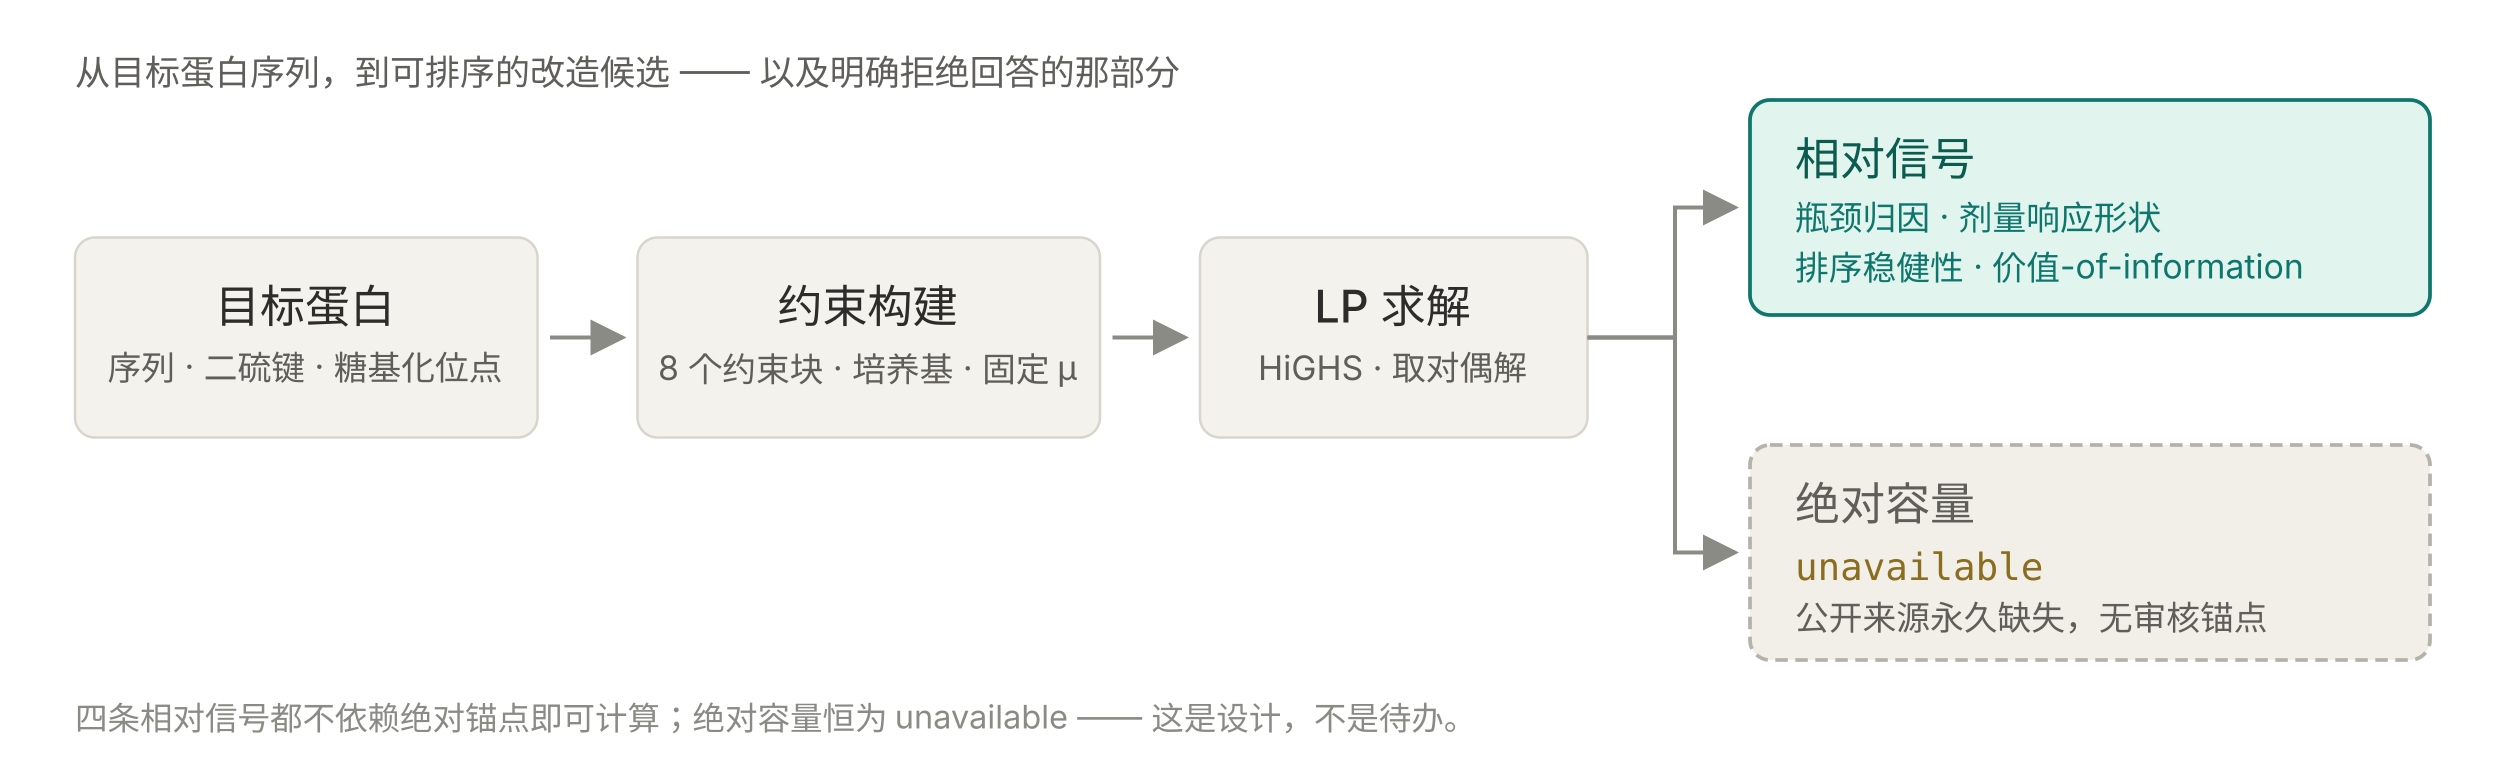
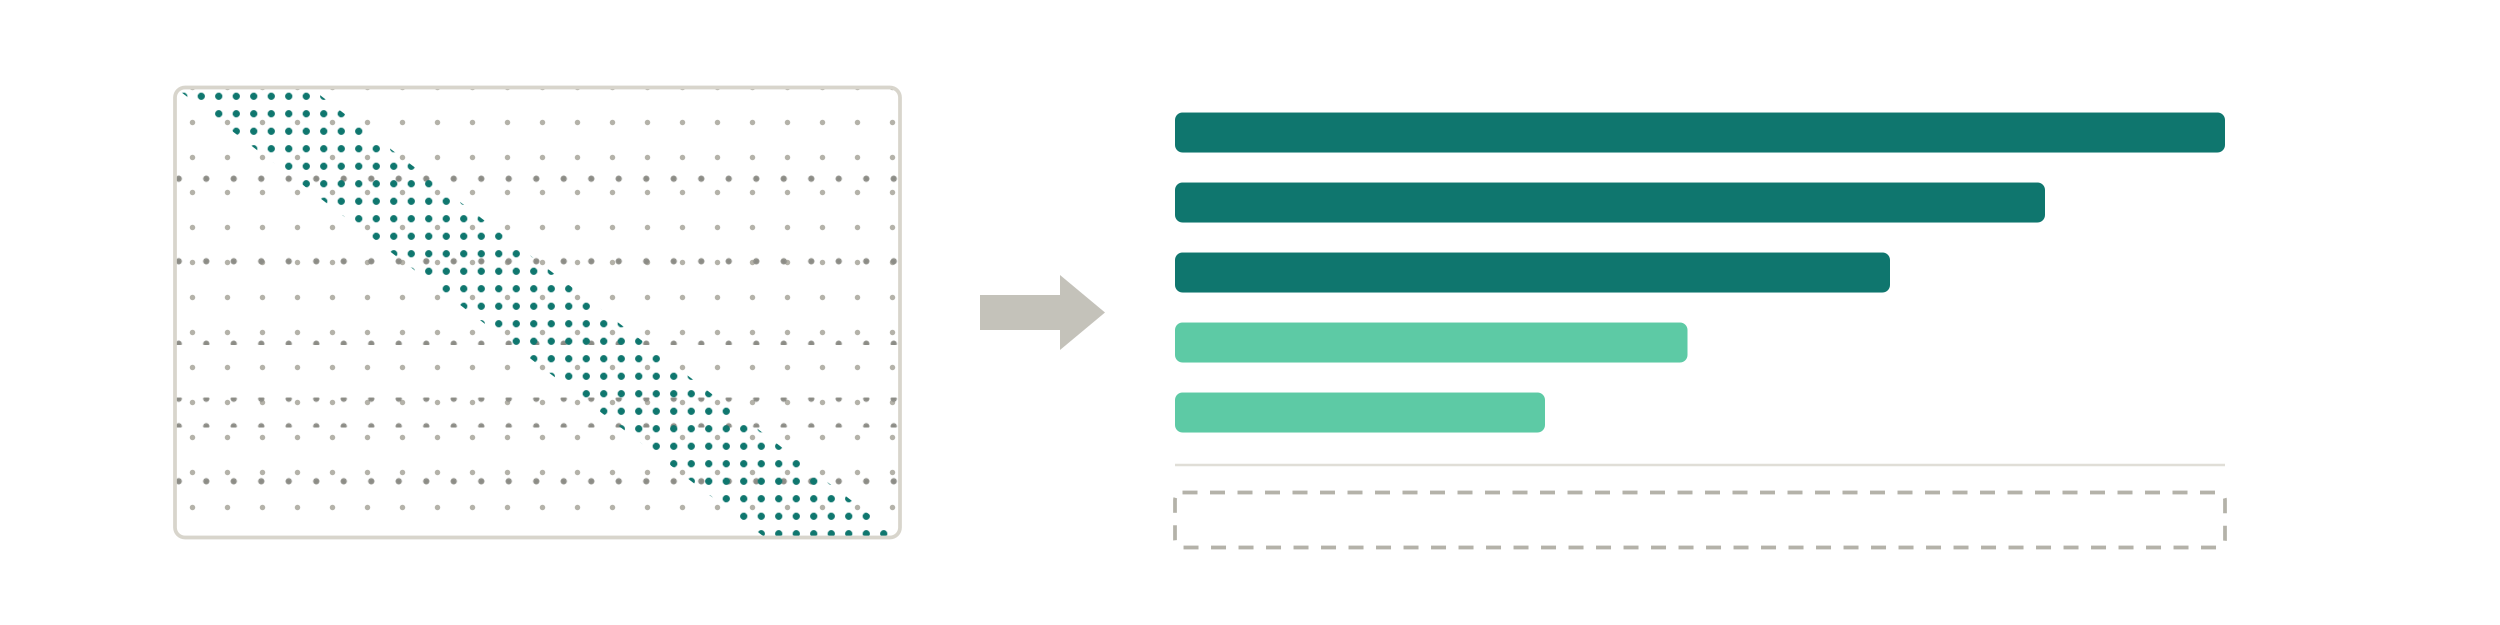
- <svg xmlns="http://www.w3.org/2000/svg" viewBox="0 0 1000 310" width="1000" height="310" role="img" aria-labelledby="t d">
+ <svg xmlns="http://www.w3.org/2000/svg" viewBox="0 0 1000 250" width="1000" height="250" role="img" aria-labelledby="t d">
  <defs>
-     <marker id="ar" markerWidth="9" markerHeight="9" refX="8" refY="4.5" orient="auto">
-       <path d="M0,0 L9,4.5 L0,9 z" class="arh" />
-     </marker>
+     <pattern id="pd" width="7" height="7" patternUnits="userSpaceOnUse">
+       <circle cx="3.5" cy="3.5" r="1.45" class="dA" />
+     </pattern>
+     <pattern id="ps" width="11" height="11" patternUnits="userSpaceOnUse">
+       <circle cx="5.5" cy="5.5" r="1.25" class="dB" />
+     </pattern>
+     <pattern id="pv" width="14" height="14" patternUnits="userSpaceOnUse">
+       <circle cx="7" cy="7" r="1.1" class="dC" />
+     </pattern>
+     <clipPath id="mx">
+       <rect x="70" y="35" width="290" height="180" rx="4" />
+     </clipPath>
  </defs>
  <style>
  .bg{fill:#ffffff}
-   .box{fill:#f4f2ec;stroke:#d8d5cc;stroke-width:1}
-   .okbox{fill:#e1f5ee;stroke:#0F766E;stroke-width:1.5}
-   .nobox{fill:#f1efe8;stroke:#b4b2a9;stroke-width:1.5;stroke-dasharray:5 3}
-   .flow{stroke:#8b8b85;stroke-width:1.6;fill:none}
-   .arh{fill:#8b8b85}
-   .cap{fill:#5f5e5a;font:400 14px system-ui,-apple-system,'Segoe UI',sans-serif}
-   .h{fill:#2c2c2a;font:500 18px system-ui,-apple-system,'Segoe UI',sans-serif}
-   .s{fill:#5f5e5a;font:400 13.5px system-ui,-apple-system,'Segoe UI',sans-serif}
-   .hok{fill:#0b5c4f;font:500 18px system-ui,-apple-system,'Segoe UI',sans-serif}
-   .sok{fill:#0F766E;font:400 13.5px system-ui,-apple-system,'Segoe UI',sans-serif}
-   .hno{fill:#5f5e5a;font:500 18px system-ui,-apple-system,'Segoe UI',sans-serif}
-   .mono{fill:#8b6d1f;font:500 15px ui-monospace,'Cascadia Mono',Consolas,monospace}
-   .note{fill:#8b8b85;font:400 13px system-ui,-apple-system,'Segoe UI',sans-serif}
+   .fr{fill:none;stroke:#d8d5cc;stroke-width:1.5}
+   .dA{fill:#0F766E}
+   .dB{fill:#8b8b85}
+   .dC{fill:#b4b2a9}
+   .bar{fill:#0F766E}
+   .bar2{fill:#5DCAA5}
+   .void{fill:none;stroke:#b4b2a9;stroke-width:1.5;stroke-dasharray:6 5}
+   .sep{stroke:#e0ded7;stroke-width:1}
+   .fl{fill:#c4c2ba}
  @media (prefers-color-scheme:dark){
    .bg{fill:#0d1117}
-     .box{fill:#1c1f26;stroke:#3a3d44}
-     .okbox{fill:#0d2e28;stroke:#2fa88f}
-     .nobox{fill:#1a1a1e;stroke:#5f5e5a}
-     .flow{stroke:#8b8b85}
-     .arh{fill:#8b8b85}
-     .cap{fill:#b4b2a9}
-     .h{fill:#e8e6e0}
-     .s{fill:#b4b2a9}
-     .hok{fill:#7fd9c2}
-     .sok{fill:#5DCAA5}
-     .hno{fill:#b4b2a9}
-     .mono{fill:#EF9F27}
-     .note{fill:#8b8b85}
+     .fr{stroke:#3a3d44}
+     .dA{fill:#2fa88f}
+     .dB{fill:#6e6e68}
+     .dC{fill:#4a4a46}
+     .bar{fill:#2fa88f}
+     .bar2{fill:#1d7a68}
+     .void{stroke:#5f5e5a}
+     .sep{stroke:#26262b}
+     .fl{fill:#4a4a46}
  }
</style>
-   <rect class="bg" x="0" y="0" width="1000" height="310" />
-   <text class="cap" x="30" y="34">从目标蛋白序列，到可排序的改造候选 —— 以及明确拒绝回答的那部分</text>
-   <rect class="box" x="30" y="95" width="185" height="80" rx="8" />
-   <text class="h" x="122" y="129" text-anchor="middle">目标蛋白</text>
-   <text class="s" x="122" y="152" text-anchor="middle">序列 · 二硫键 · 糖基化位点</text>
-   <path class="flow" d="M 220 135 H 249" marker-end="url(#ar)" />
-   <rect class="box" x="255" y="95" width="185" height="80" rx="8" />
-   <text class="h" x="347" y="129" text-anchor="middle">约束构建</text>
-   <text class="s" x="347" y="152" text-anchor="middle">8 个约束块 · 培养基 · 固定 μ</text>
-   <path class="flow" d="M 445 135 H 474" marker-end="url(#ar)" />
-   <rect class="box" x="480" y="95" width="155" height="80" rx="8" />
-   <text class="h" x="557" y="129" text-anchor="middle">LP 求解</text>
-   <text class="s" x="557" y="152" text-anchor="middle">HiGHS · 取对偶解</text>
-   <path class="flow" d="M 635 135 H 670 V 83 H 694" marker-end="url(#ar)" />
-   <path class="flow" d="M 635 135 H 670 V 221 H 694" marker-end="url(#ar)" />
-   <rect class="okbox" x="700" y="40" width="272" height="86" rx="8" />
-   <text class="hok" x="718" y="70">相对信号</text>
-   <text class="sok" x="718" y="92">瓶颈归因 · 剂量响应形状</text>
-   <text class="sok" x="718" y="112">排序稳健性 · 价值-of-information</text>
-   <rect class="nobox" x="700" y="178" width="272" height="86" rx="8" />
-   <text class="hno" x="718" y="208">绝对容量</text>
-   <text class="mono" x="718" y="232">unavailable</text>
-   <text class="s" x="718" y="252">公开来源永久缺失，无审核锚点</text>
-   <text class="note" x="30" y="292">四条相对信号都不依赖绝对锚点即可计算；绝对容量恒为 unavailable —— 这是设计，不是待办。</text>
+   <rect class="bg" x="0" y="0" width="1000" height="250" />
+   <g clip-path="url(#mx)">
+     <rect x="70" y="35" width="290" height="180" fill="url(#pv)" />
+     <rect x="70" y="62" width="290" height="15" fill="url(#ps)" />
+     <rect x="70" y="97" width="290" height="11" fill="url(#ps)" />
+     <rect x="70" y="129" width="290" height="9" fill="url(#ps)" />
+     <rect x="70" y="159" width="290" height="12" fill="url(#ps)" />
+     <rect x="70" y="188" width="290" height="8" fill="url(#ps)" />
+     <path d="M 70,35 L 124,35 L 360,215 L 306,215 Z" fill="url(#pd)" />
+   </g>
+   <rect class="fr" x="70" y="35" width="290" height="180" rx="4" />
+   <path class="fl" d="M 392 118 L 392 132 L 424 132 L 424 140 L 442 125 L 424 110 L 424 118 Z" />
+   <rect class="bar" x="470" y="45" width="420" height="16" rx="3" />
+   <rect class="bar" x="470" y="73" width="348" height="16" rx="3" />
+   <rect class="bar" x="470" y="101" width="286" height="16" rx="3" />
+   <rect class="bar2" x="470" y="129" width="205" height="16" rx="3" />
+   <rect class="bar2" x="470" y="157" width="148" height="16" rx="3" />
+   <line class="sep" x1="470" y1="186" x2="890" y2="186" />
+   <rect class="void" x="470" y="197" width="420" height="22" rx="3" />
</svg>
